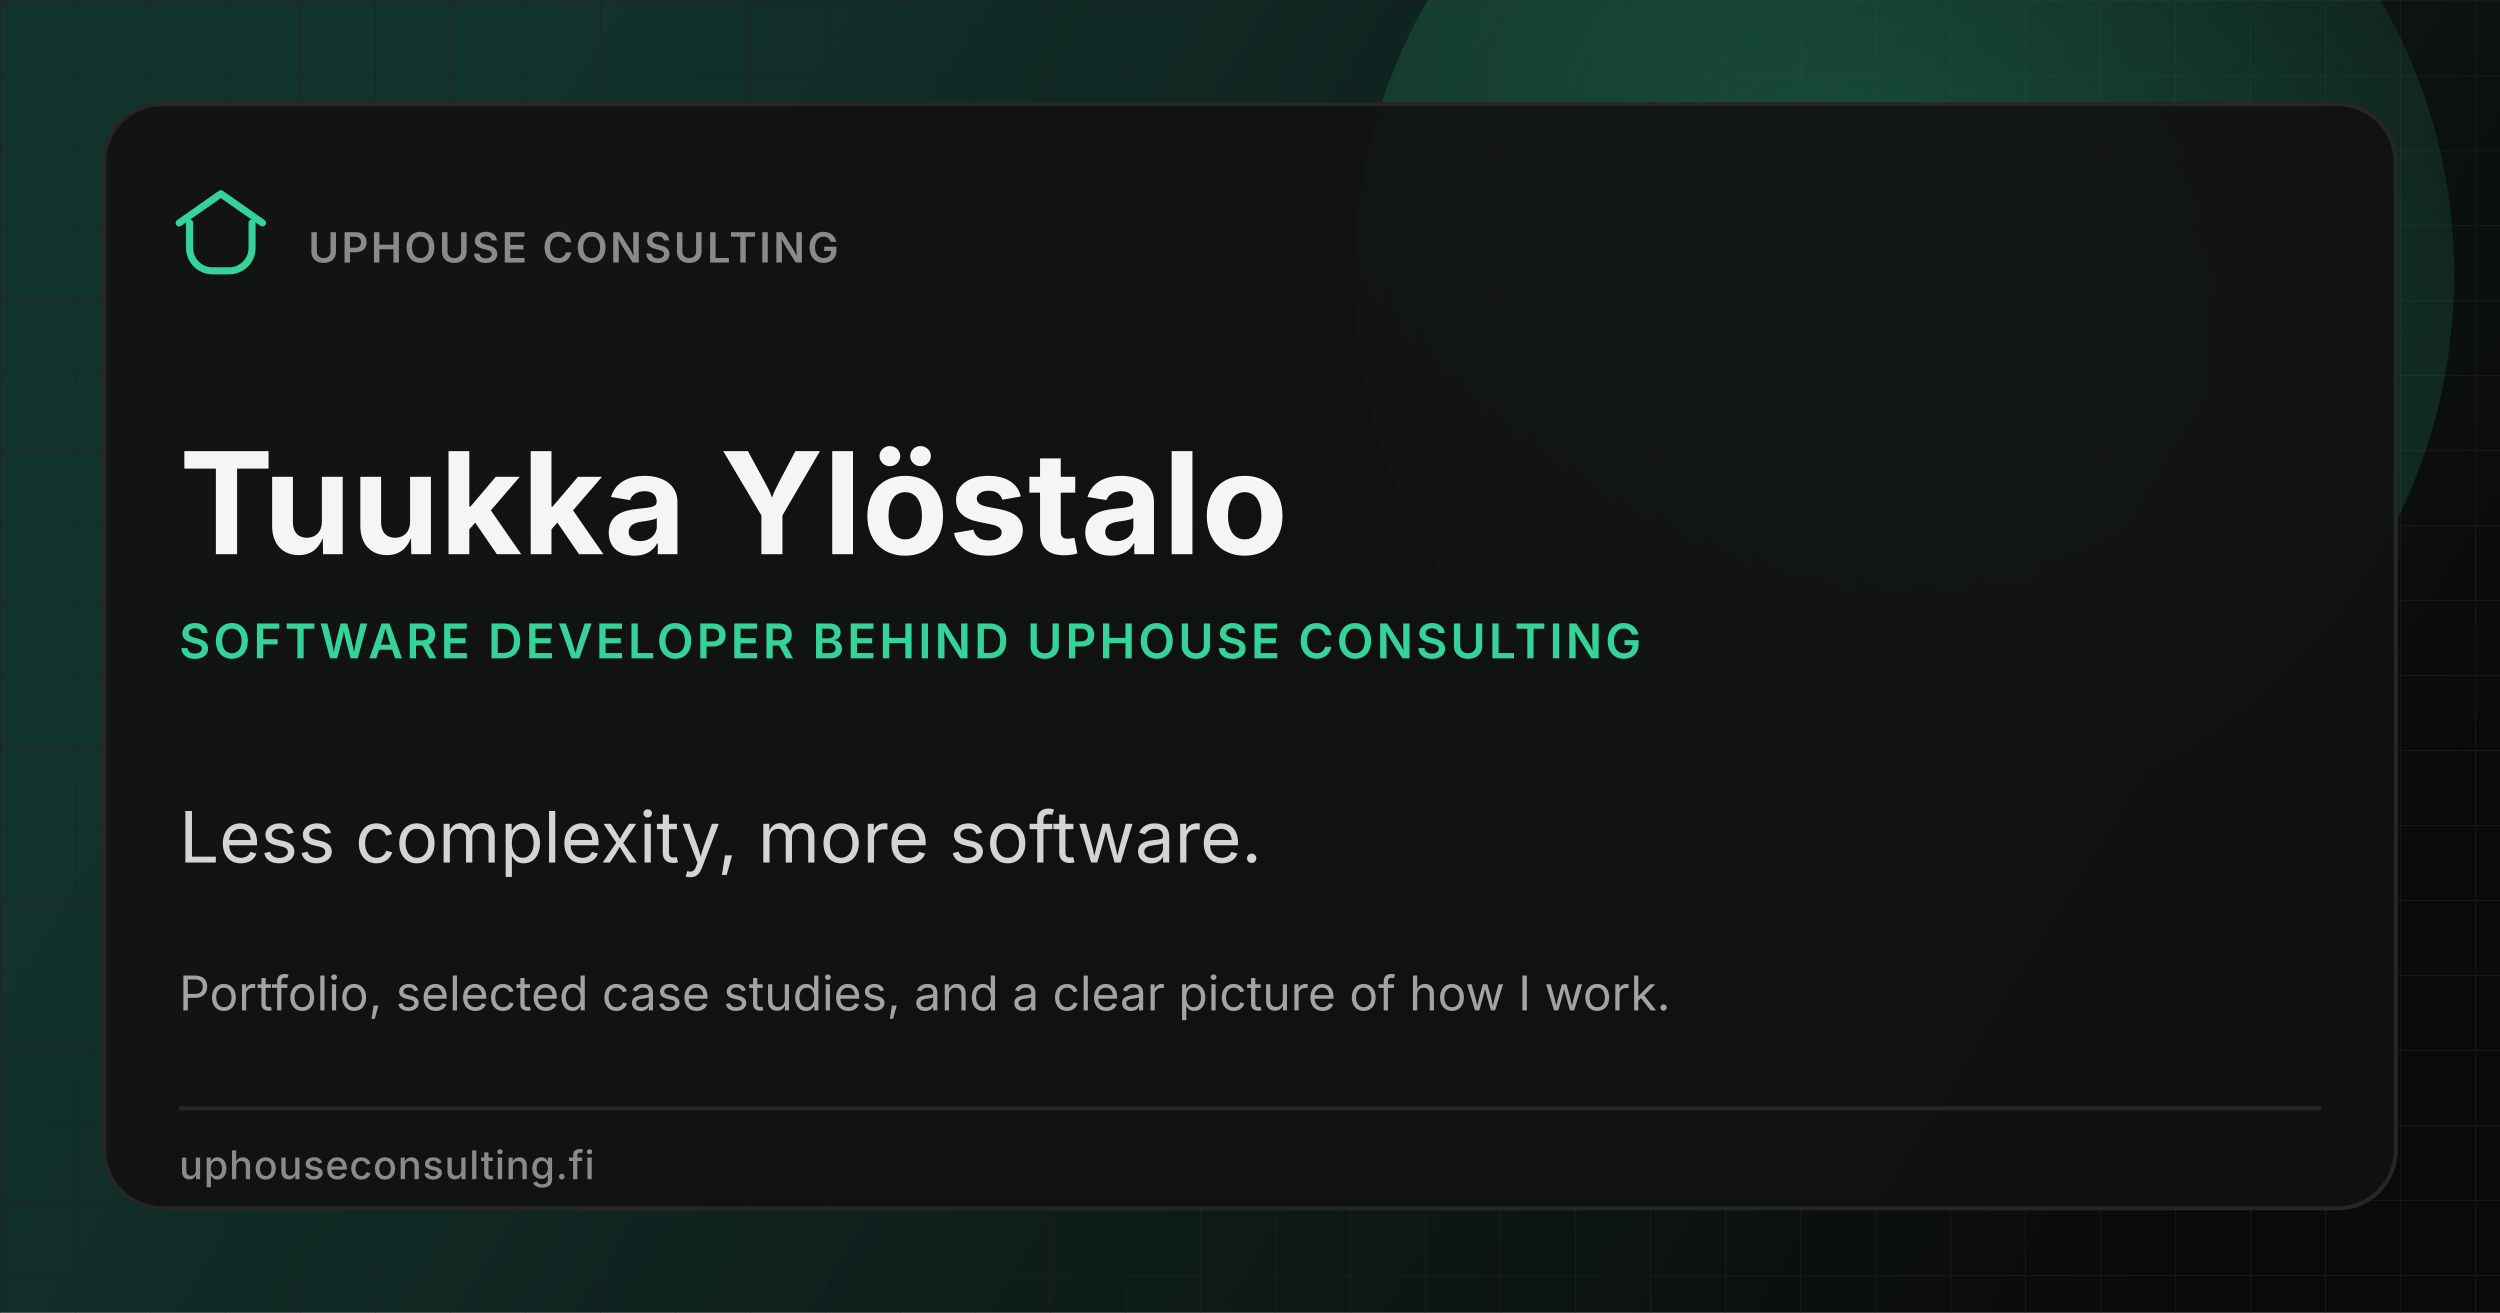
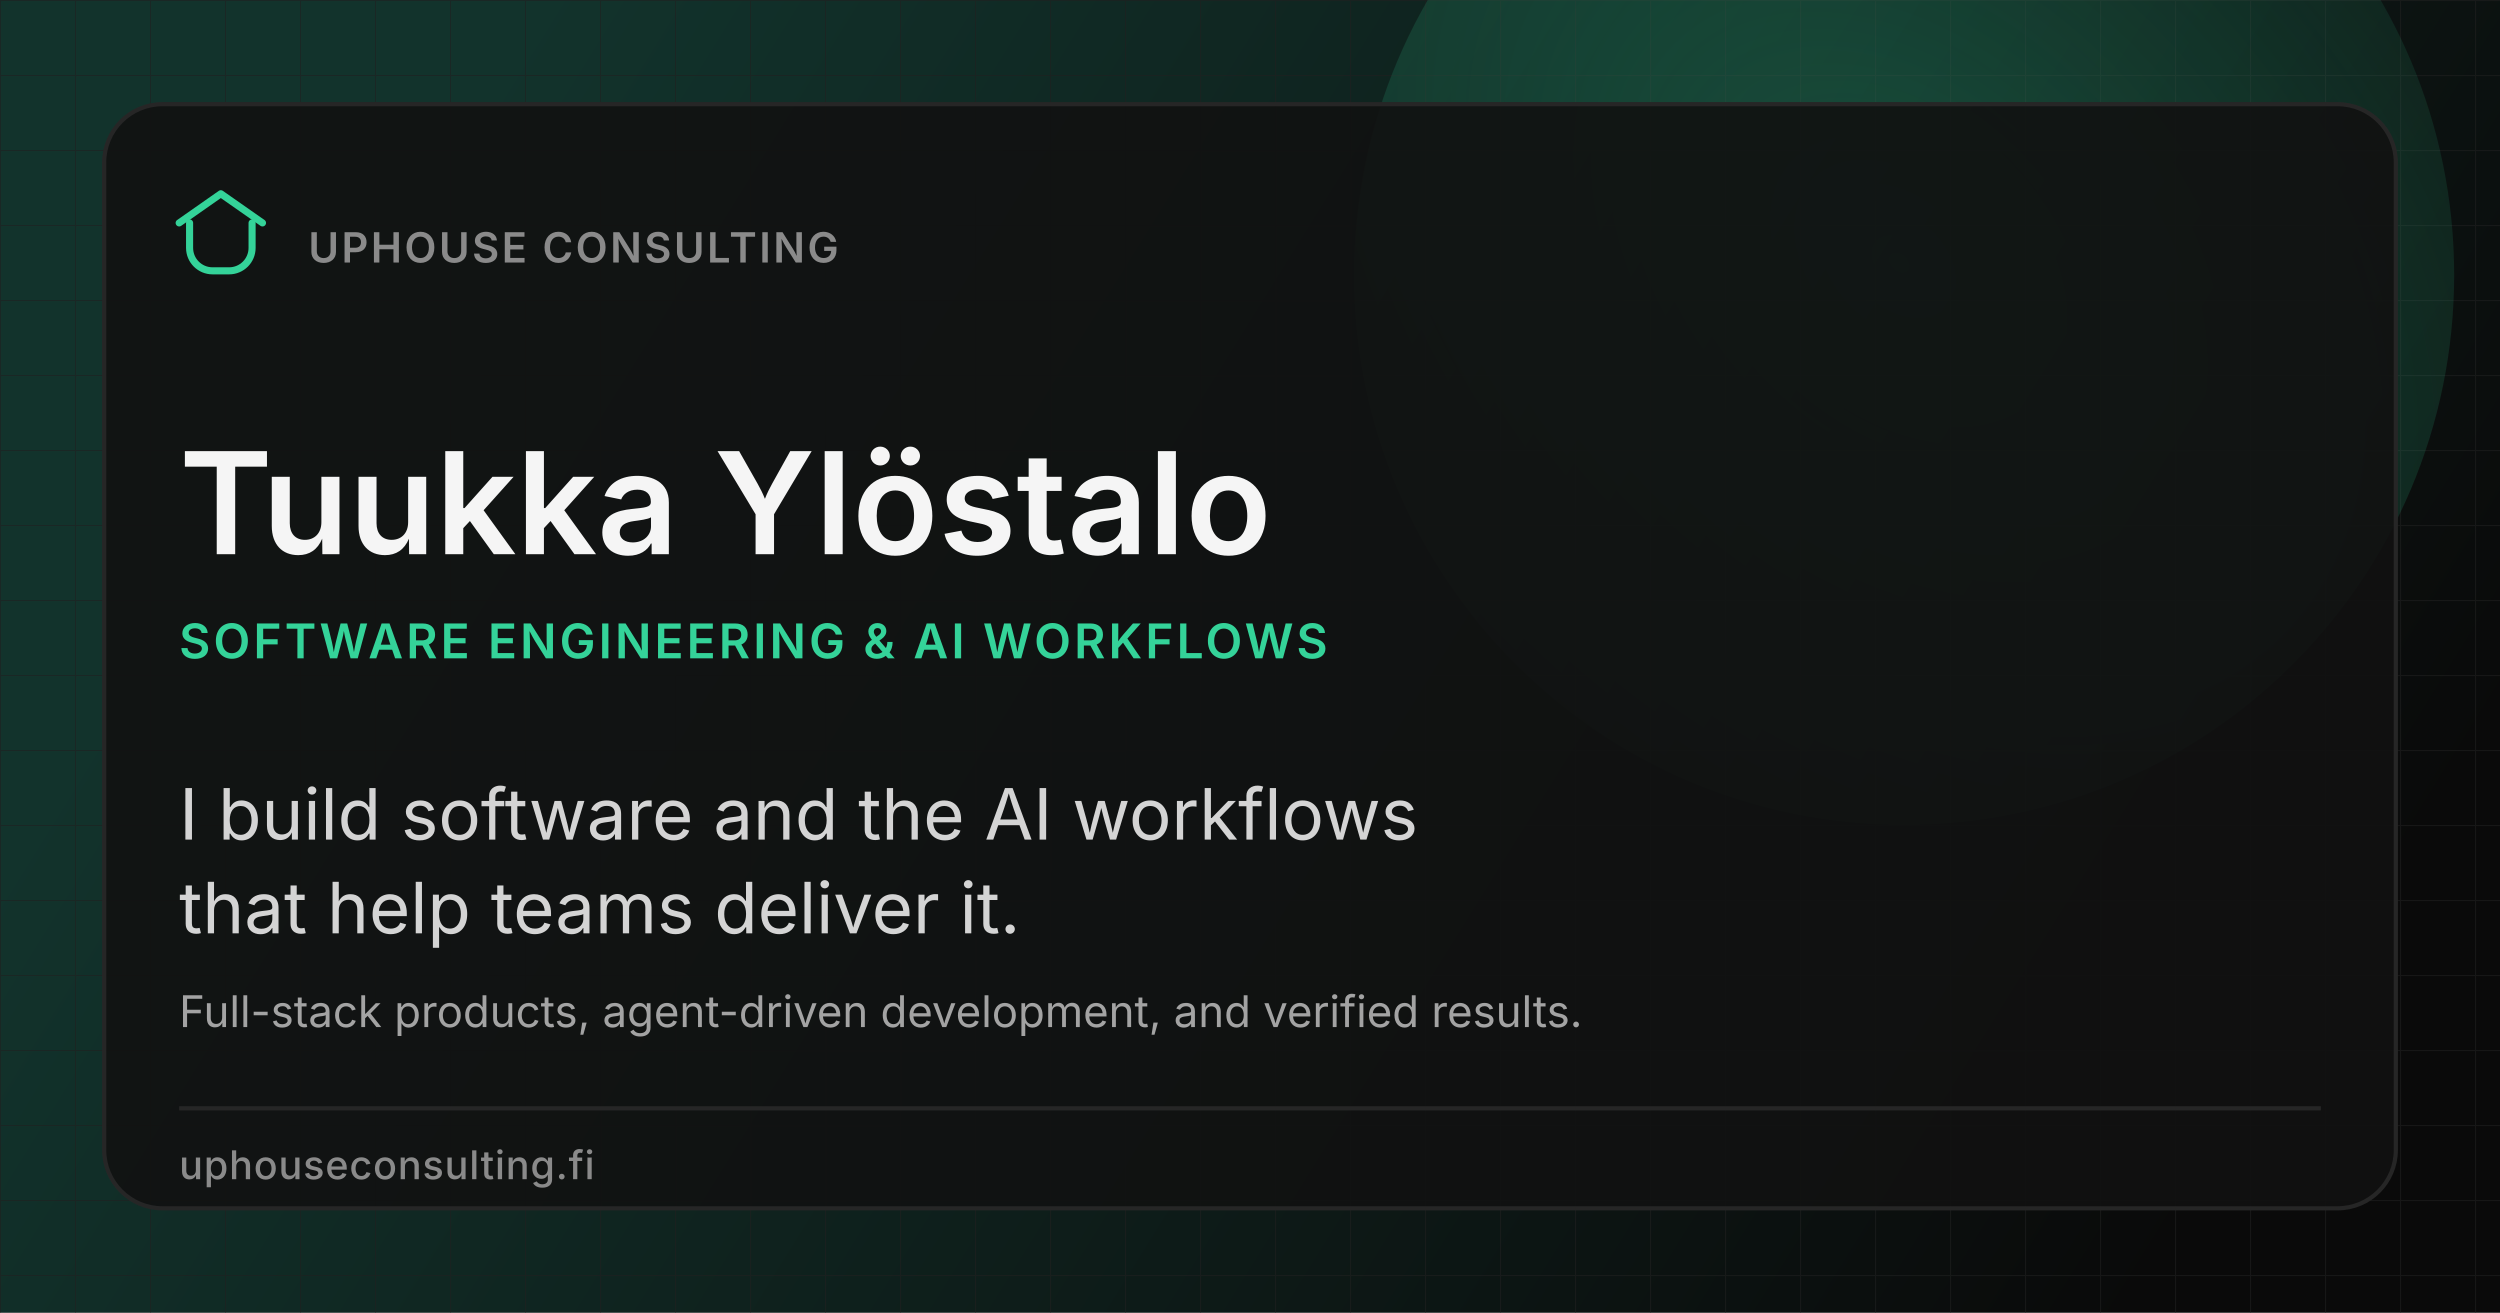
<svg xmlns="http://www.w3.org/2000/svg" width="1200" height="630" viewBox="0 0 1200 630" fill="none">
  <defs>
    <linearGradient id="bgGlow" x1="214" y1="70" x2="1050" y2="590" gradientUnits="userSpaceOnUse">
      <stop stop-color="#12332C" />
      <stop offset="1" stop-color="#0A0A0A" />
    </linearGradient>
    <radialGradient id="accentGlow" cx="0" cy="0" r="1" gradientUnits="userSpaceOnUse" gradientTransform="translate(912 126) rotate(133.457) scale(402.671 567.129)">
      <stop stop-color="#34D399" stop-opacity="0.28" />
      <stop offset="1" stop-color="#34D399" stop-opacity="0" />
    </radialGradient>
    <pattern id="grid" width="36" height="36" patternUnits="userSpaceOnUse">
      <path d="M36 0H0V36" stroke="#202020" stroke-width="1" />
    </pattern>
  </defs>
  <rect width="1200" height="630" fill="#0A0A0A" />
  <rect width="1200" height="630" fill="url(#bgGlow)" />
  <rect width="1200" height="630" fill="url(#grid)" opacity="0.6" />
  <circle cx="914" cy="132" r="264" fill="url(#accentGlow)" />
  <rect x="50" y="50" width="1100" height="530" rx="28" fill="#111111" fill-opacity="0.9" stroke="#262626" stroke-width="2" />
  <g transform="translate(86 89)">
    <path d="M0 18L20 4L40 18" stroke="#34D399" stroke-width="3.4" stroke-linecap="round" stroke-linejoin="round" />
    <path d="M5 18V30C5 36.075 9.925 41 16 41H24C30.075 41 35 36.075 35 30V18" stroke="#34D399" stroke-width="3.4" stroke-linecap="round" stroke-linejoin="round" />
  </g>
  <text x="148" y="126" fill="#8A8A8A" font-family="Inter, system-ui, sans-serif" font-size="20" font-weight="600" letter-spacing="1.2">UPHOUSE CONSULTING</text>
-   <text x="86" y="266" fill="#F5F5F5" font-family="Inter, system-ui, sans-serif" font-size="68" font-weight="700">Tuukka Ylöstalo</text>
-   <text x="86" y="316" fill="#34D399" font-family="Inter, system-ui, sans-serif" font-size="23" font-weight="600" letter-spacing="1.5">SOFTWARE DEVELOPER BEHIND UPHOUSE CONSULTING</text>
-   <text x="86" y="414" fill="#D4D4D4" font-family="Inter, system-ui, sans-serif" font-size="34" font-weight="400">Less complexity, more software.</text>
-   <text x="86" y="485" fill="#A3A3A3" font-family="Inter, system-ui, sans-serif" font-size="23" font-weight="400">
-     Portfolio, selected case studies, and a clear picture of how I work.
+   <text x="86" y="266" fill="#F5F5F5" font-family="Inter, system-ui, sans-serif" font-size="68" font-weight="600">Tuukka Ylöstalo</text>
+   <text x="86" y="316" fill="#34D399" font-family="Inter, system-ui, sans-serif" font-size="23" font-weight="600" letter-spacing="1.5">SOFTWARE ENGINEERING &amp; AI WORKFLOWS</text>
+   <text x="86" y="403" fill="#D4D4D4" font-family="Inter, system-ui, sans-serif" font-size="34" font-weight="400">I build software and the AI workflows</text>
+   <text x="86" y="448" fill="#D4D4D4" font-family="Inter, system-ui, sans-serif" font-size="34" font-weight="400">that help teams deliver it.</text>
+   <text x="86" y="493" fill="#A3A3A3" font-family="Inter, system-ui, sans-serif" font-size="21" font-weight="400">
+     Full-stack products, agent-driven development, and verified results.
  </text>
  <line x1="86" y1="532" x2="1114" y2="532" stroke="#262626" stroke-width="2" />
  <text x="86" y="566" fill="#8A8A8A" font-family="Inter, system-ui, sans-serif" font-size="19" font-weight="500" letter-spacing="0.4">uphouseconsulting.fi</text>
</svg>
